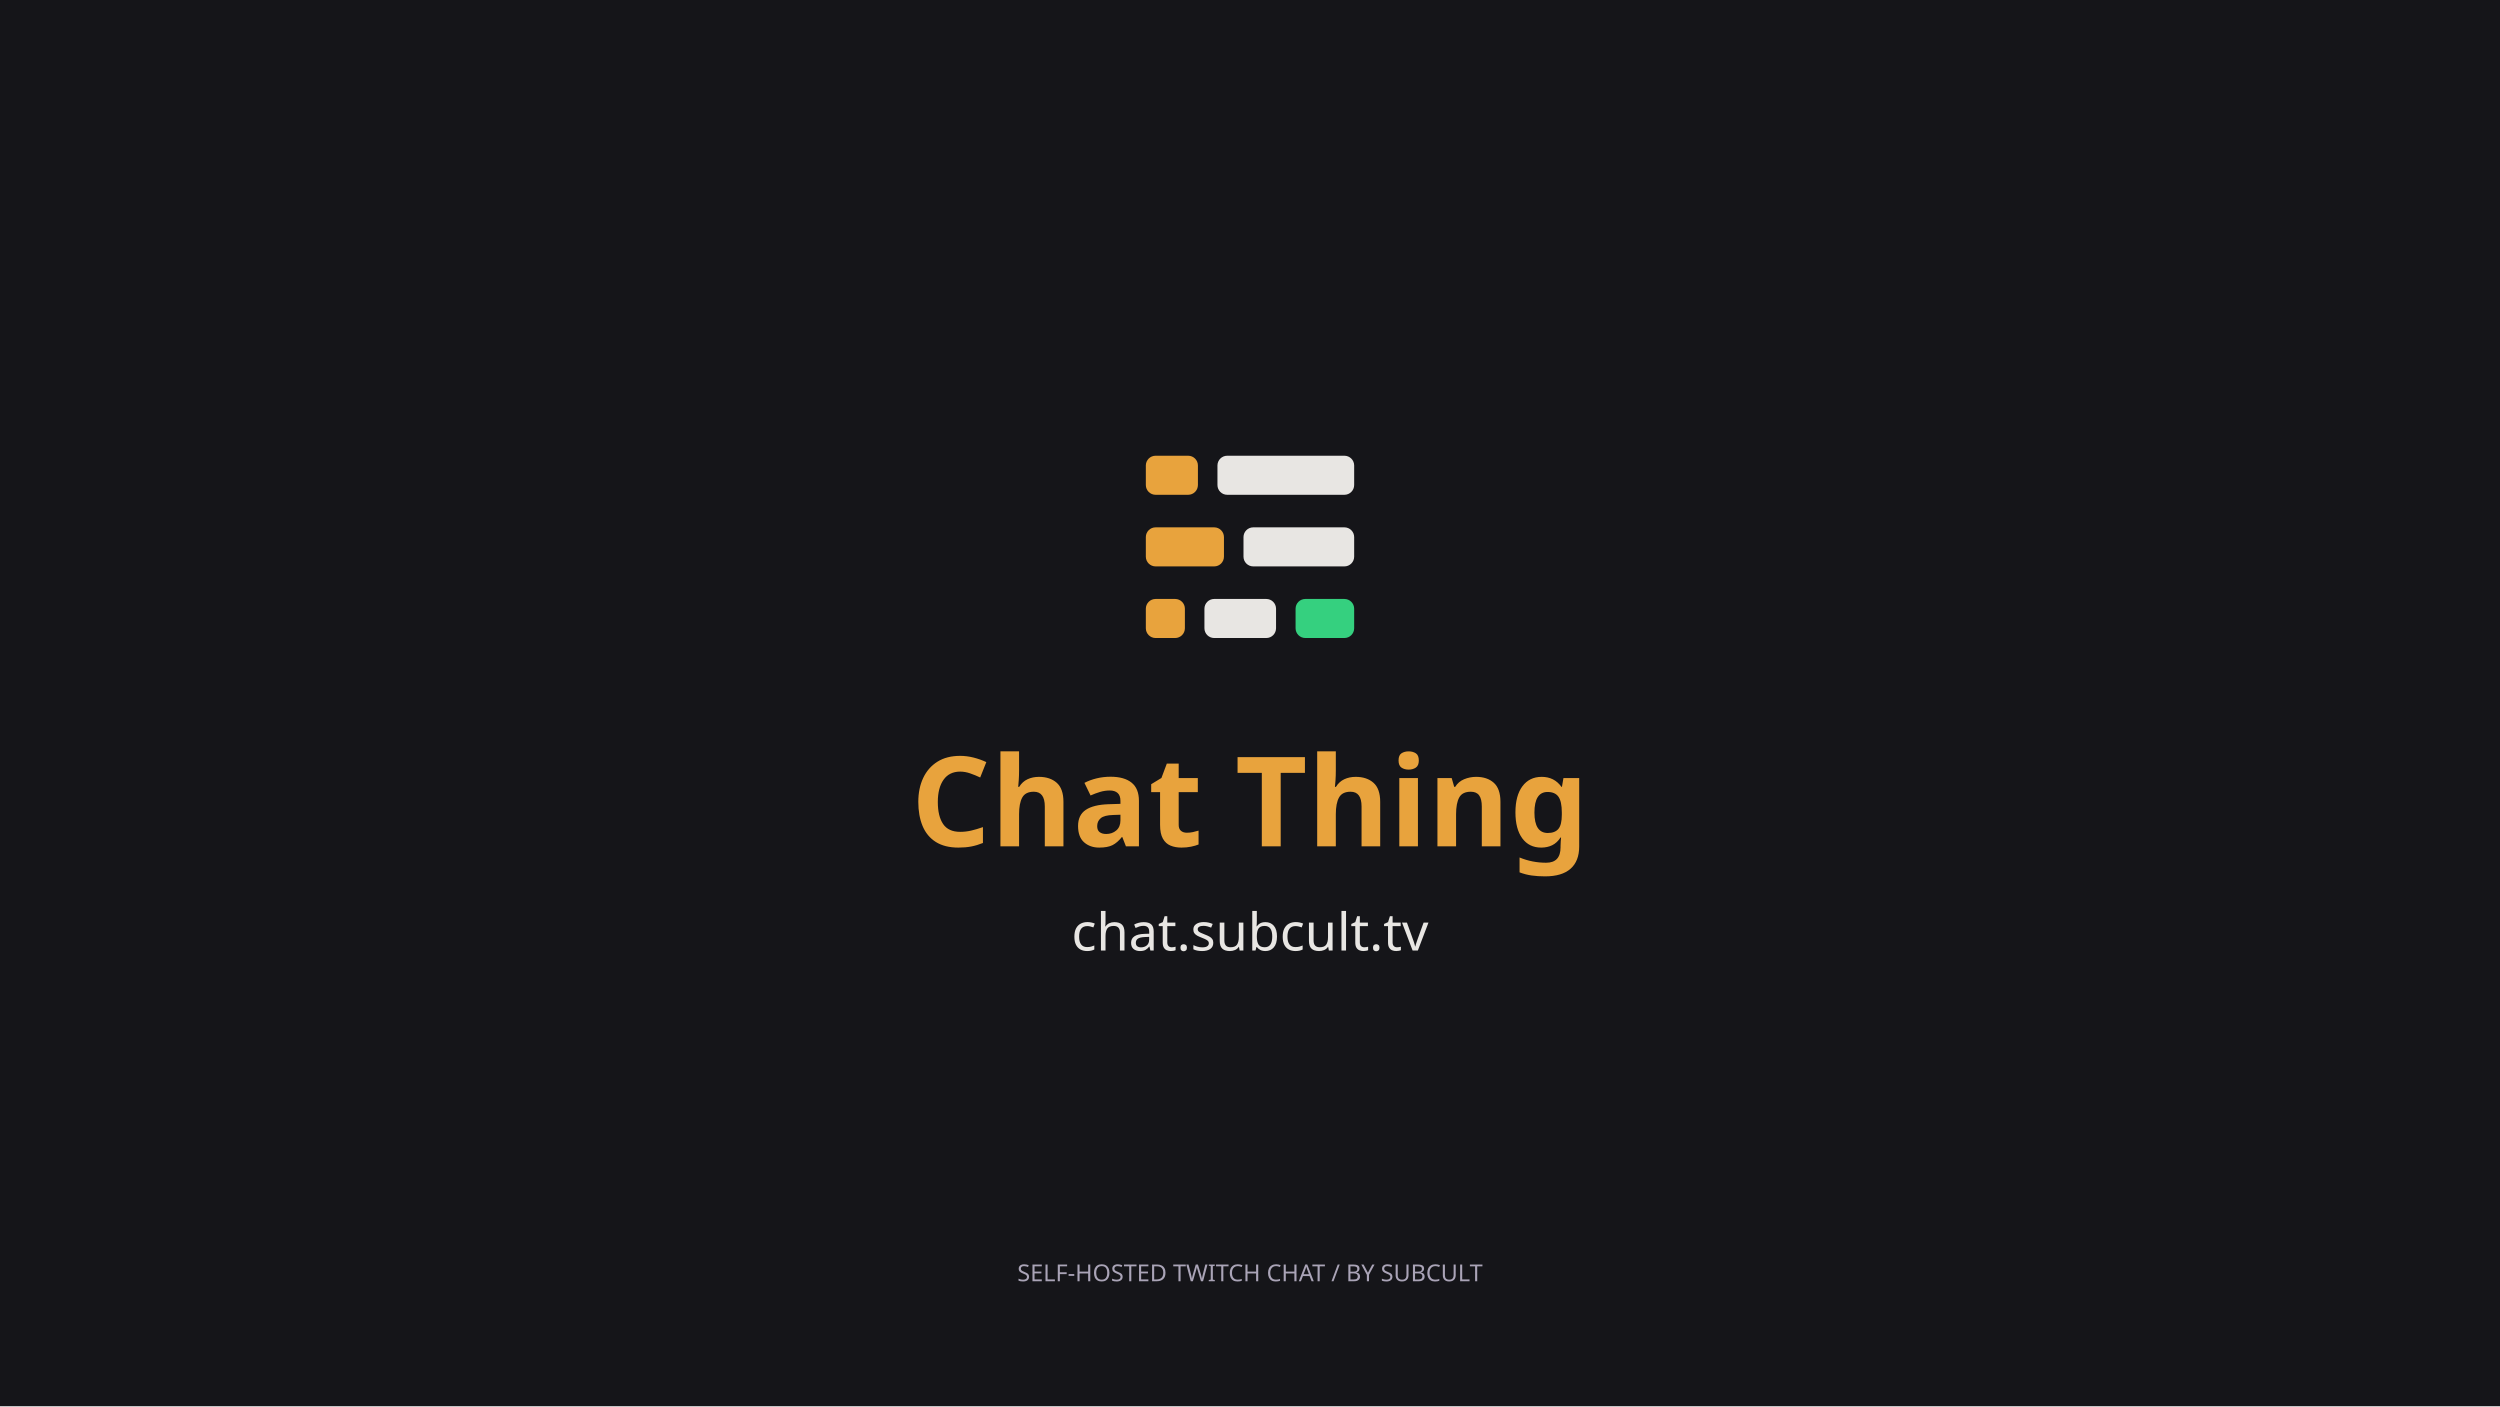
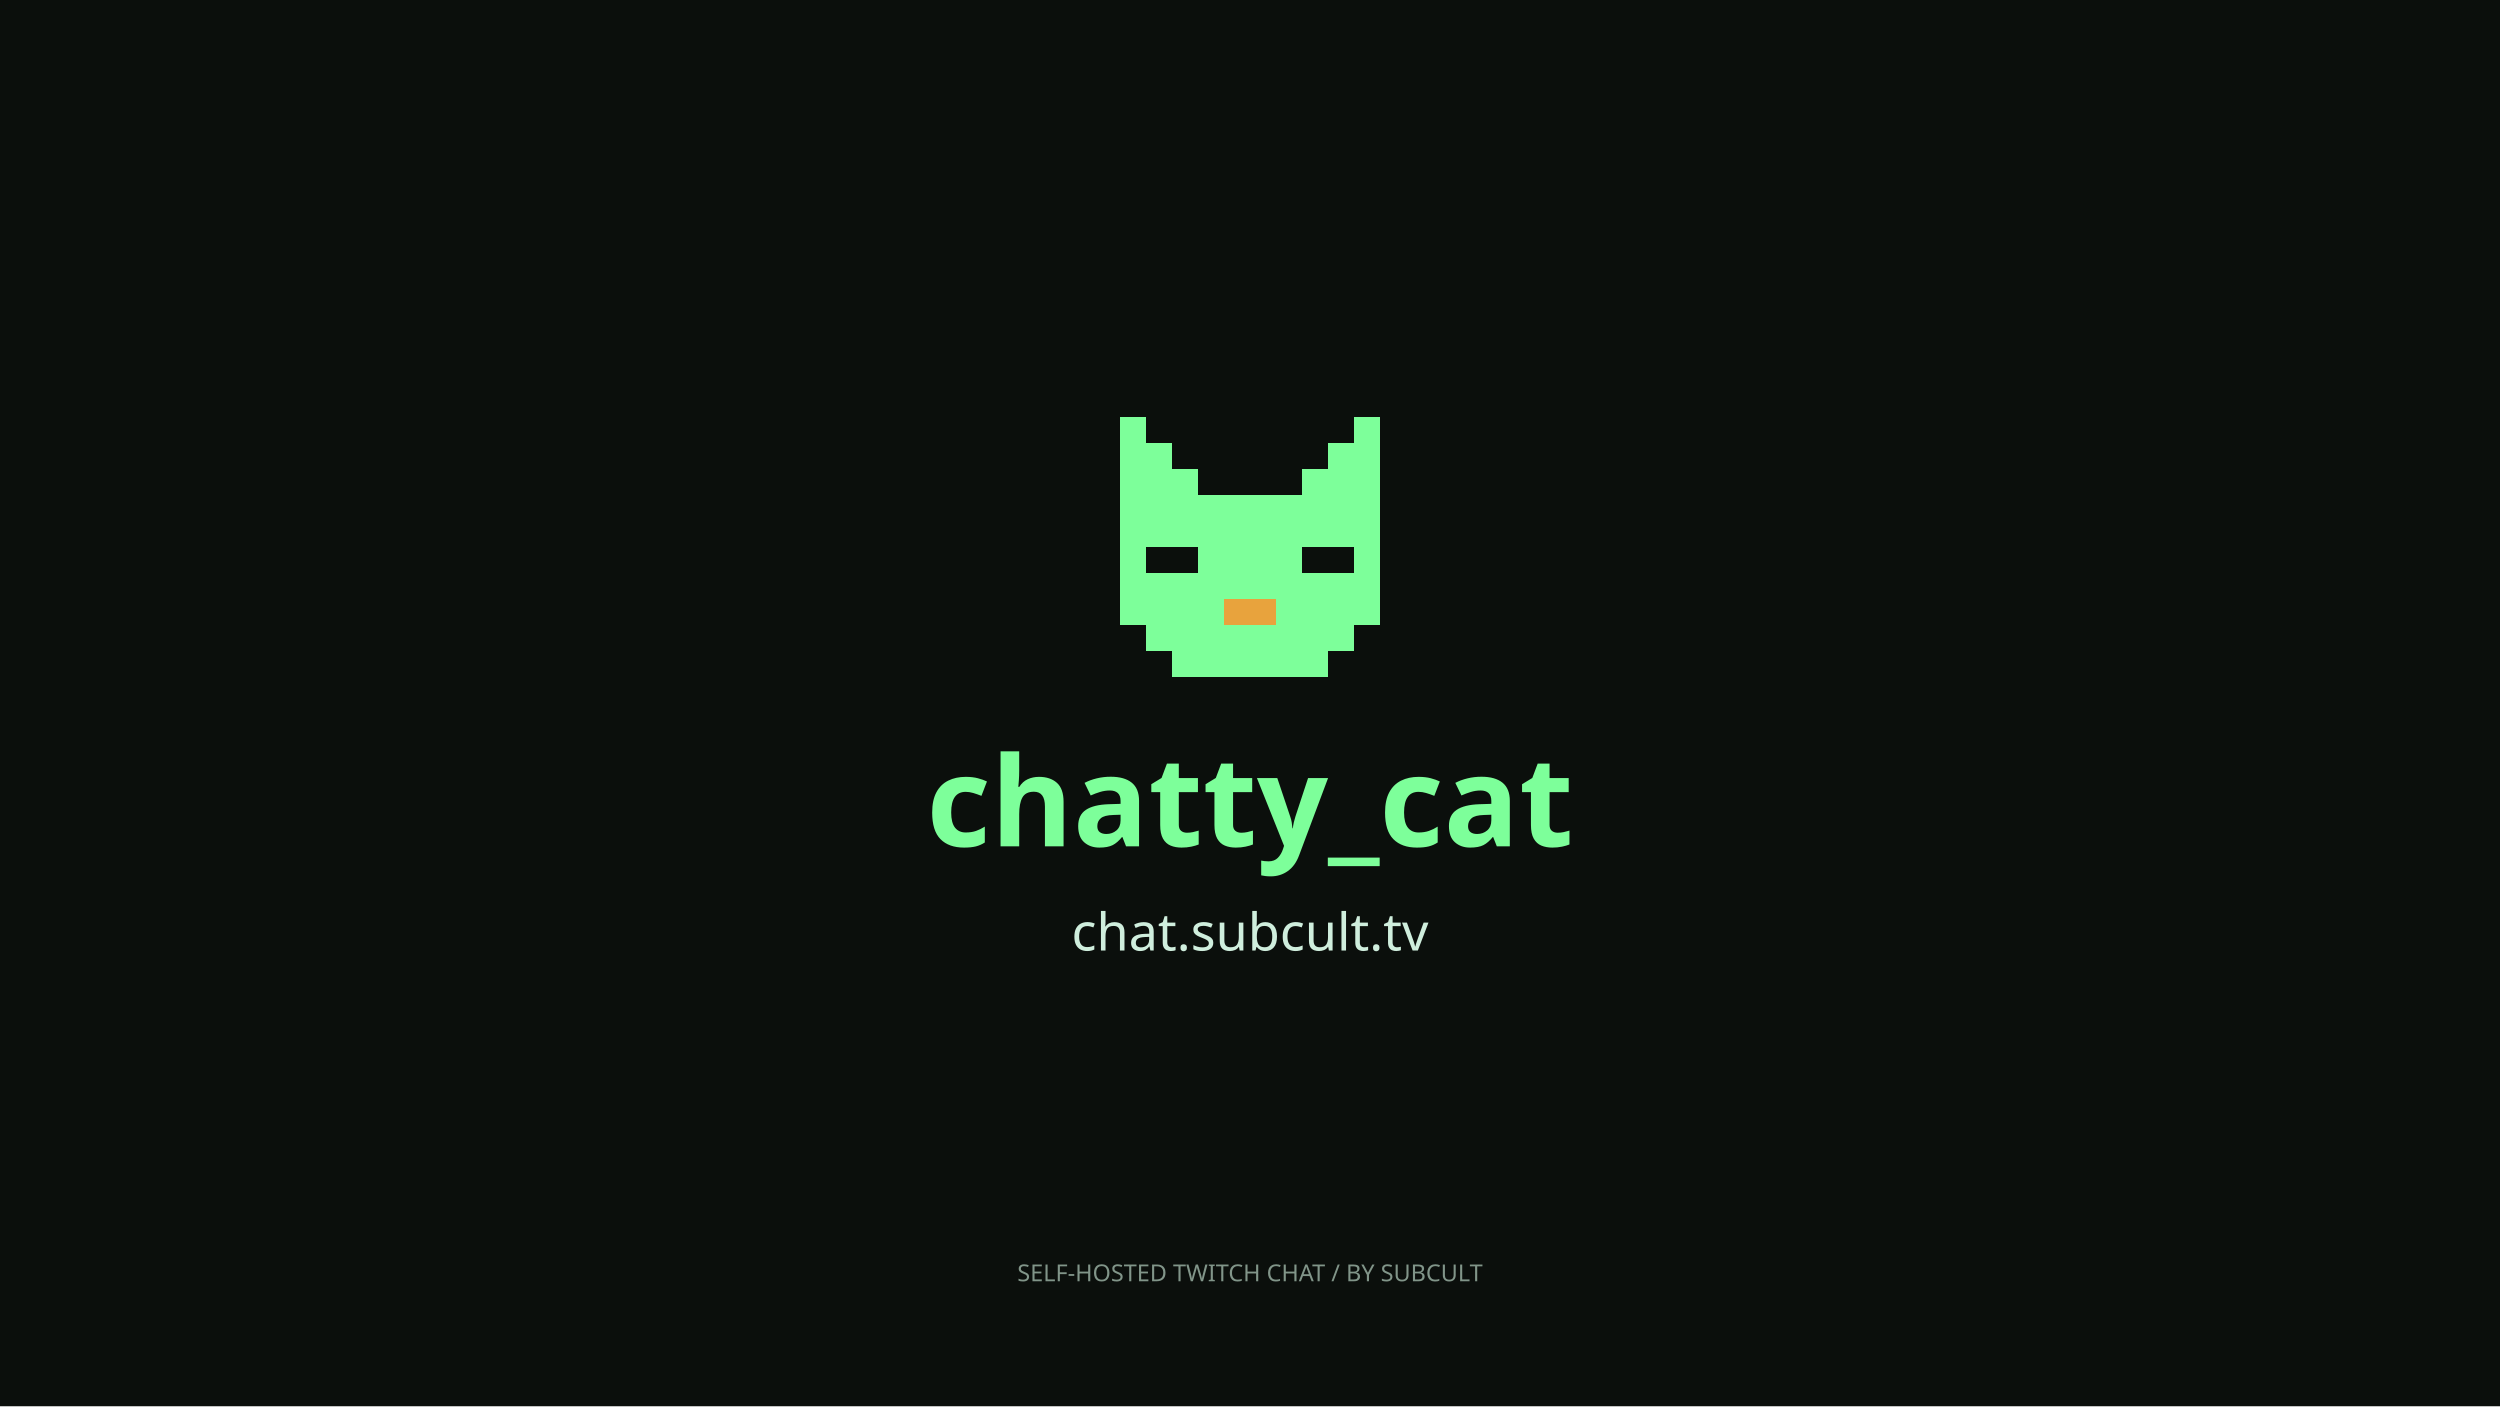
- <svg xmlns="http://www.w3.org/2000/svg" width="1920" height="1080" viewBox="0 0 1920 1080" role="img" aria-label="Chat Thing end card">
-   <rect width="1920" height="1080" fill="#151519" />
-   <g transform="translate(840 300) scale(10)">
-     <rect width="24" height="24" rx="5" fill="#151519" />
-     <rect x="4" y="5.0" width="4.0" height="3" rx=".75" fill="#e8a33d" />
-     <rect x="9.5" y="5.0" width="10.5" height="3" rx=".75" fill="#e8e6e3" />
-     <rect x="4" y="10.5" width="6.0" height="3" rx=".75" fill="#e8a33d" />
-     <rect x="11.5" y="10.5" width="8.5" height="3" rx=".75" fill="#e8e6e3" />
-     <rect x="4" y="16.0" width="3.0" height="3" rx=".75" fill="#e8a33d" />
-     <rect x="8.5" y="16.0" width="5.5" height="3" rx=".75" fill="#e8e6e3" />
-     <rect x="15.5" y="16" width="4.5" height="3" rx=".75" fill="#35d07f" />
+ <svg xmlns="http://www.w3.org/2000/svg" width="1920" height="1080" viewBox="0 0 1920 1080" role="img" aria-label="Chatty Cat end card">
+   <rect x="0" y="0" width="1920" height="1080" rx="0" fill="#0b0f0c" />
+   <g transform="translate(840 300) scale(10)" shape-rendering="crispEdges">
+     <path fill="#7dff9a" d="M2 2h2.02v2.02h-2.02zM20 2h2.02v2.02h-2.02zM2 4h2.02v2.02h-2.02zM4 4h2.02v2.02h-2.02zM18 4h2.02v2.02h-2.02zM20 4h2.02v2.02h-2.02zM2 6h2.02v2.02h-2.02zM4 6h2.02v2.02h-2.02zM6 6h2.02v2.02h-2.02zM16 6h2.02v2.02h-2.02zM18 6h2.02v2.02h-2.02zM20 6h2.02v2.02h-2.02zM2 8h2.02v2.02h-2.02zM4 8h2.02v2.02h-2.02zM6 8h2.02v2.02h-2.02zM8 8h2.02v2.02h-2.02zM10 8h2.02v2.02h-2.02zM12 8h2.02v2.02h-2.02zM14 8h2.02v2.02h-2.02zM16 8h2.02v2.02h-2.02zM18 8h2.02v2.02h-2.02zM20 8h2.02v2.02h-2.02zM2 10h2.02v2.02h-2.02zM4 10h2.02v2.02h-2.02zM6 10h2.02v2.02h-2.02zM8 10h2.02v2.02h-2.02zM10 10h2.02v2.02h-2.02zM12 10h2.02v2.02h-2.02zM14 10h2.02v2.02h-2.02zM16 10h2.02v2.02h-2.02zM18 10h2.02v2.02h-2.02zM20 10h2.02v2.02h-2.02zM2 12h2.02v2.02h-2.02zM8 12h2.02v2.02h-2.02zM10 12h2.02v2.02h-2.02zM12 12h2.02v2.02h-2.02zM14 12h2.02v2.02h-2.02zM20 12h2.02v2.02h-2.02zM2 14h2.02v2.02h-2.02zM4 14h2.02v2.02h-2.02zM6 14h2.02v2.02h-2.02zM8 14h2.02v2.02h-2.02zM10 14h2.02v2.02h-2.02zM12 14h2.02v2.02h-2.02zM14 14h2.02v2.02h-2.02zM16 14h2.02v2.02h-2.02zM18 14h2.02v2.02h-2.02zM20 14h2.02v2.02h-2.02zM2 16h2.02v2.02h-2.02zM4 16h2.02v2.02h-2.02zM6 16h2.02v2.02h-2.02zM8 16h2.02v2.02h-2.02zM14 16h2.02v2.02h-2.02zM16 16h2.02v2.02h-2.02zM18 16h2.02v2.02h-2.02zM20 16h2.02v2.02h-2.02zM4 18h2.02v2.02h-2.02zM6 18h2.02v2.02h-2.02zM8 18h2.02v2.02h-2.02zM10 18h2.02v2.02h-2.02zM12 18h2.02v2.02h-2.02zM14 18h2.02v2.02h-2.02zM16 18h2.02v2.02h-2.02zM18 18h2.02v2.02h-2.02zM6 20h2.02v2.02h-2.02zM8 20h2.02v2.02h-2.02zM10 20h2.02v2.02h-2.02zM12 20h2.02v2.02h-2.02zM14 20h2.02v2.02h-2.02zM16 20h2.02v2.02h-2.02z" />
+     <path fill="#e8a33d" d="M10 16h2.02v2.02h-2.02zM12 16h2.02v2.02h-2.02z" />
  </g>
-   <text x="960" y="650" font-family="Atkinson Hyperlegible Mono" font-weight="700" font-size="96" fill="#e8a33d" text-anchor="middle">Chat Thing</text>
-   <text x="960" y="730" font-family="Atkinson Hyperlegible Mono" font-weight="400" font-size="40" fill="#e8e6e3" text-anchor="middle">chat.subcult.tv</text>
-   <text x="960" y="984" font-family="Atkinson Hyperlegible Mono" font-weight="400" font-size="18" fill="#aaa4b7" text-anchor="middle">SELF-HOSTED TWITCH CHAT / BY SUBCULT</text>
+   <text x="960" y="650" font-family="Cascadia Mono" font-weight="700" font-size="96" fill="#7dff9a" text-anchor="middle">chatty_cat</text>
+   <text x="960" y="730" font-family="Cascadia Mono" font-weight="400" font-size="40" fill="#cfeedd" text-anchor="middle">chat.subcult.tv</text>
+   <text x="960" y="984" font-family="Cascadia Mono" font-weight="400" font-size="18" fill="#819589" text-anchor="middle">SELF-HOSTED TWITCH CHAT / BY SUBCULT</text>
</svg>
